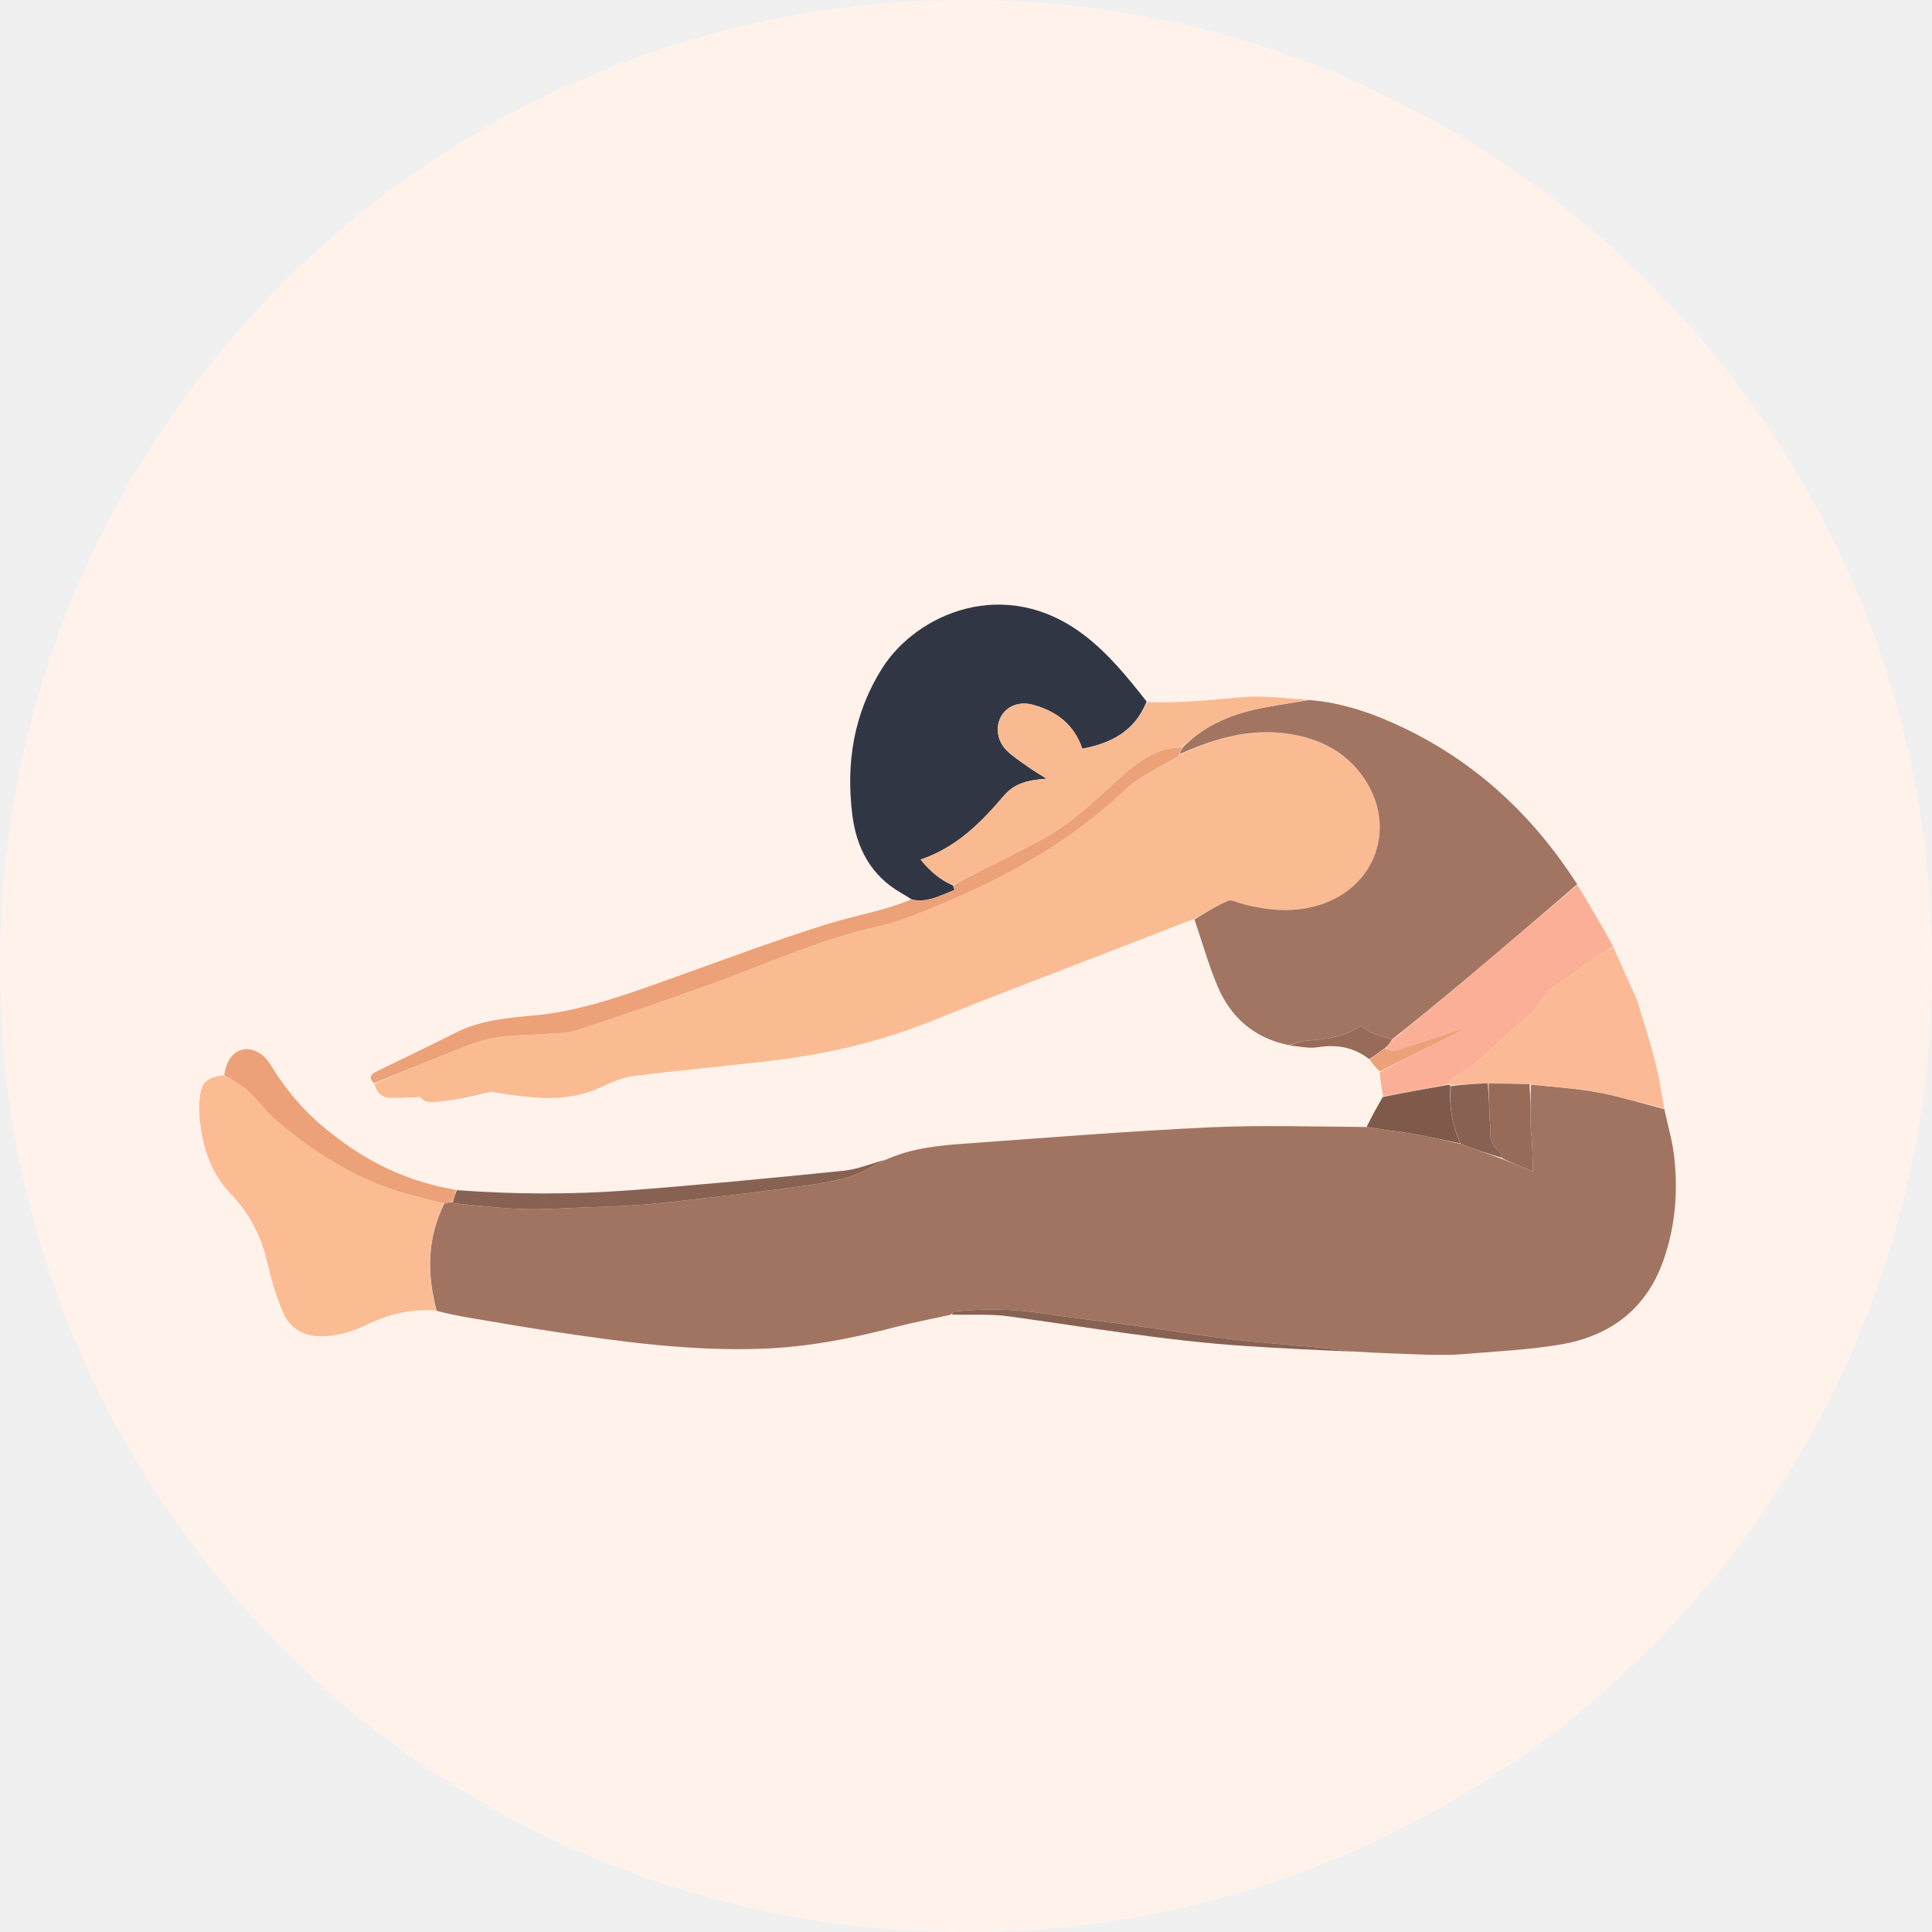
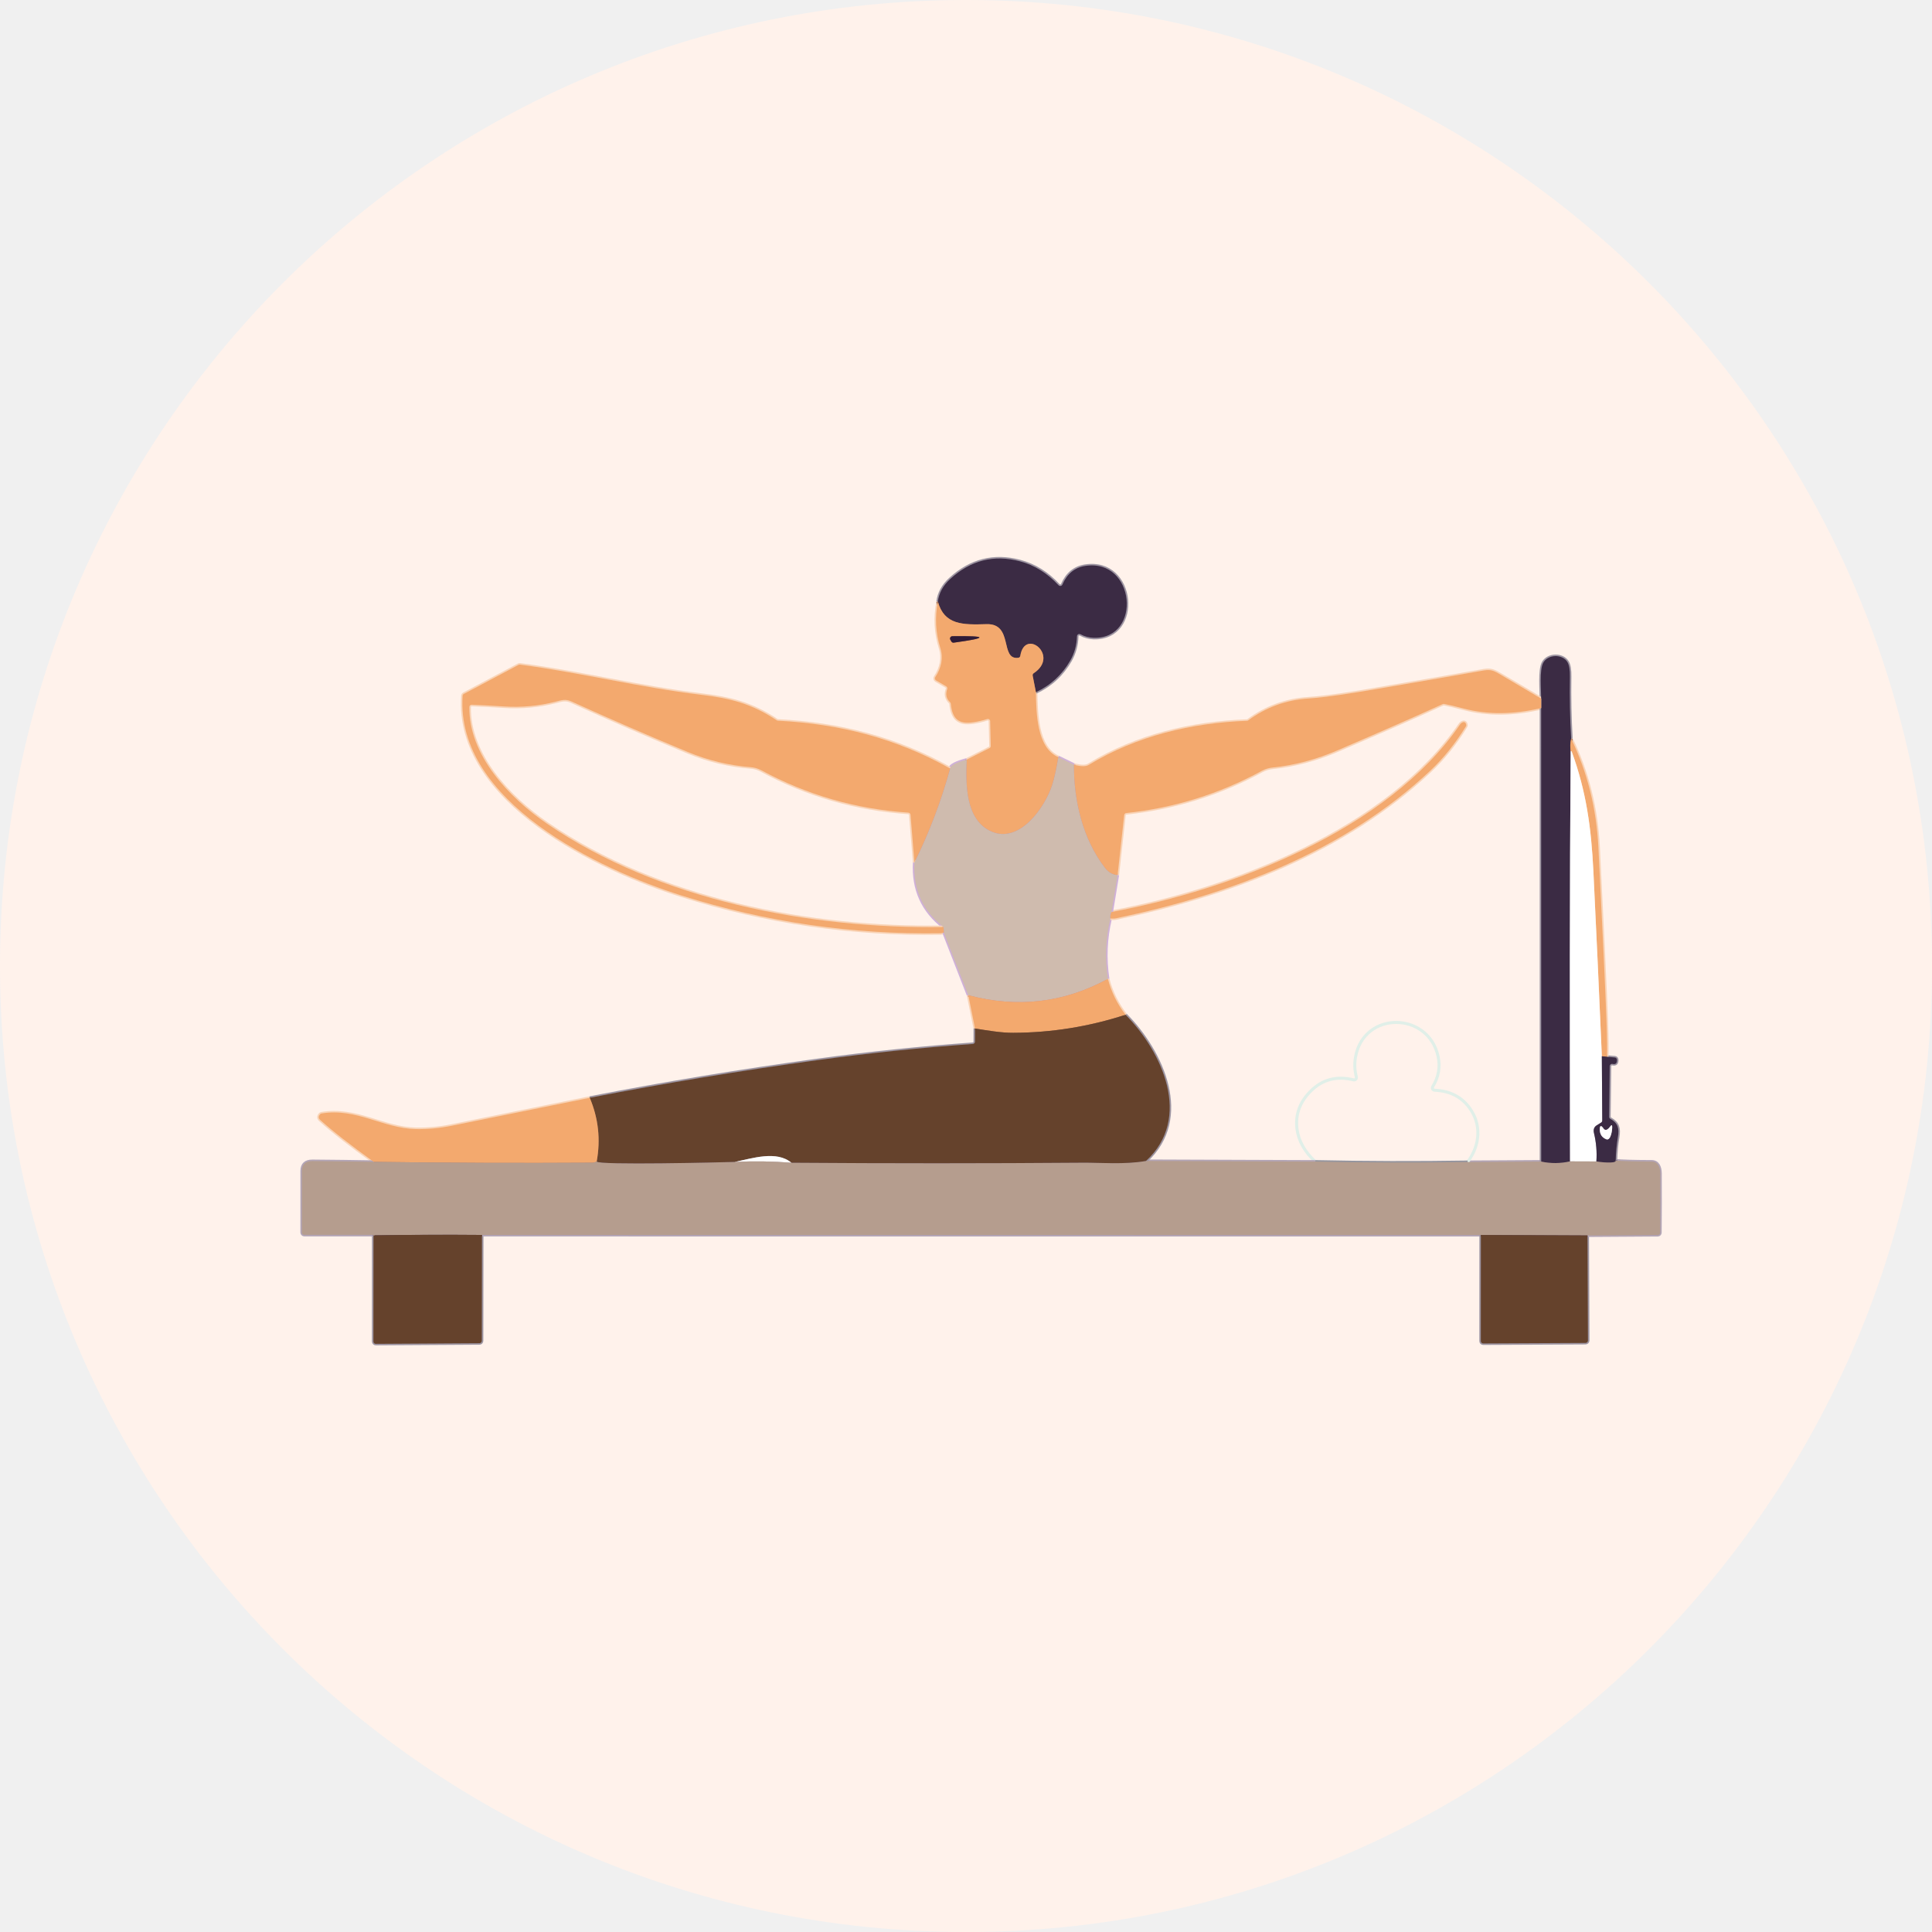
<svg xmlns="http://www.w3.org/2000/svg" width="64" height="64" viewBox="0 0 64 64" fill="none">
-   <g clip-path="url(#clip0_896_10928)">
-     <rect width="64" height="64" rx="32" fill="#FFF2EB" />
-     <path d="M29.372 38.406C30.193 38.036 31.075 37.949 31.955 37.885C34.641 37.691 37.325 37.475 40.014 37.347C41.737 37.265 43.466 37.321 45.24 37.333C45.805 37.421 46.325 37.477 46.839 37.565C47.354 37.653 47.863 37.773 48.389 37.896C48.851 38.067 49.301 38.222 49.764 38.394C50.126 38.548 50.474 38.684 50.782 38.804C50.771 38.445 50.764 38.116 50.748 37.788C50.74 37.614 50.707 37.44 50.703 37.265C50.694 36.82 50.695 36.375 50.72 35.929C51.479 36.01 52.217 36.052 52.937 36.186C53.678 36.325 54.402 36.553 55.133 36.742C55.245 37.267 55.4 37.787 55.46 38.317C55.593 39.497 55.494 40.662 55.089 41.789C54.505 43.412 53.286 44.279 51.646 44.547C50.563 44.724 49.459 44.772 48.363 44.865C48.032 44.893 47.698 44.878 47.316 44.879C46.468 44.849 45.67 44.822 44.865 44.773C44.421 44.708 43.983 44.666 43.546 44.625C42.62 44.539 41.692 44.473 40.769 44.362C39.764 44.242 38.766 44.077 37.764 43.94C36.639 43.785 35.511 43.653 34.388 43.487C33.469 43.352 32.551 43.353 31.631 43.444C31.585 43.448 31.545 43.512 31.478 43.556C30.845 43.697 30.231 43.81 29.629 43.968C28.188 44.347 26.731 44.625 25.24 44.679C22.871 44.765 20.534 44.443 18.201 44.09C17.277 43.95 16.358 43.787 15.437 43.634C15.12 43.574 14.803 43.515 14.462 43.42C14.141 42.189 14.145 41.015 14.718 39.871C14.82 39.841 14.903 39.821 15.003 39.821C15.039 39.849 15.057 39.865 15.076 39.866C15.817 39.932 16.558 40.028 17.301 40.052C17.984 40.075 18.67 40.023 19.354 39.999C19.872 39.981 20.391 39.966 20.908 39.933C21.383 39.903 21.857 39.859 22.329 39.806C23.387 39.688 24.445 39.571 25.5 39.433C26.318 39.325 27.145 39.236 27.945 39.043C28.443 38.923 28.898 38.624 29.372 38.406Z" fill="#A17462" />
-     <path d="M14.699 39.882C14.145 41.015 14.142 42.189 14.44 43.41C13.632 43.353 12.88 43.528 12.149 43.881C11.673 44.111 11.168 44.269 10.62 44.265C10.044 44.261 9.611 43.997 9.392 43.507C9.15 42.962 8.985 42.375 8.849 41.792C8.648 40.926 8.252 40.182 7.64 39.543C7.008 38.884 6.732 38.064 6.628 37.18C6.592 36.876 6.584 36.557 6.633 36.257C6.702 35.828 6.916 35.67 7.406 35.622C7.702 35.784 7.975 35.915 8.188 36.111C8.529 36.424 8.802 36.813 9.153 37.113C10.459 38.227 11.89 39.127 13.571 39.575C13.948 39.675 14.323 39.779 14.699 39.882Z" fill="#FBBB93" />
-     <path d="M55.132 36.715C54.402 36.553 53.678 36.325 52.937 36.186C52.217 36.052 51.479 36.01 50.698 35.916C50.202 35.9 49.756 35.895 49.282 35.886C48.856 35.905 48.459 35.928 48.046 35.946C48.021 35.938 48.011 35.934 48.001 35.907C48.055 35.819 48.099 35.739 48.165 35.693C48.39 35.535 48.643 35.412 48.85 35.234C49.355 34.802 49.839 34.346 50.333 33.9C50.355 33.88 50.393 33.876 50.414 33.855C50.585 33.685 50.783 33.533 50.917 33.337C51.123 33.038 51.299 32.743 51.652 32.564C51.987 32.394 52.262 32.111 52.576 31.898C52.855 31.709 53.153 31.547 53.442 31.373C53.697 31.948 53.952 32.523 54.223 33.113C54.438 33.809 54.654 34.488 54.83 35.176C54.958 35.673 55.033 36.184 55.132 36.715Z" fill="#FBBA95" />
-     <path d="M14.718 39.872C14.323 39.779 13.947 39.675 13.571 39.575C11.89 39.127 10.459 38.227 9.153 37.113C8.802 36.813 8.529 36.424 8.188 36.111C7.974 35.915 7.702 35.784 7.429 35.622C7.517 34.889 8.03 34.553 8.583 34.877C8.76 34.981 8.903 35.172 9.014 35.353C9.558 36.24 10.241 36.997 11.088 37.63C12.283 38.565 13.602 39.167 15.109 39.416C15.081 39.564 15.034 39.683 14.986 39.801C14.903 39.821 14.82 39.841 14.718 39.872Z" fill="#ECA178" />
-     <path d="M14.566 36.495C14.347 36.494 14.114 36.568 13.934 36.354C13.906 36.321 13.803 36.349 13.735 36.351C13.468 36.358 13.202 36.375 12.936 36.371C12.641 36.366 12.479 36.182 12.399 35.9C13.237 35.542 14.059 35.197 14.889 34.872C15.359 34.688 15.832 34.475 16.323 34.387C16.92 34.279 17.539 34.295 18.147 34.247C18.466 34.223 18.8 34.23 19.098 34.131C20.574 33.644 22.047 33.142 23.51 32.616C25.361 31.951 27.149 31.116 29.088 30.688C29.899 30.509 30.679 30.159 31.45 29.832C33.594 28.924 35.581 27.771 37.286 26.149C37.769 25.69 38.429 25.416 39.021 25.051C39.048 25.032 39.059 25.017 39.064 24.999C39.062 24.999 39.062 25.002 39.085 24.999C40.241 24.457 41.411 24.118 42.687 24.308C43.734 24.465 44.611 24.916 45.205 25.808C46.259 27.393 45.588 29.342 43.788 29.952C42.901 30.253 42.009 30.172 41.121 29.932C40.973 29.892 40.791 29.794 40.678 29.843C40.292 30.012 39.93 30.234 39.559 30.436C39.3 30.537 39.041 30.64 38.781 30.74C36.728 31.534 34.674 32.325 32.622 33.12C31.703 33.477 30.798 33.874 29.865 34.189C28.497 34.651 27.085 34.955 25.65 35.126C24.107 35.31 22.558 35.449 21.016 35.641C20.657 35.685 20.297 35.83 19.967 35.988C19.198 36.356 18.395 36.425 17.566 36.343C17.144 36.302 16.724 36.24 16.258 36.168C15.665 36.265 15.116 36.38 14.566 36.495Z" fill="#FABB93" />
-     <path d="M39.568 30.457C39.93 30.234 40.292 30.012 40.678 29.843C40.791 29.794 40.973 29.892 41.121 29.932C42.009 30.172 42.901 30.253 43.788 29.952C45.588 29.342 46.259 27.393 45.205 25.808C44.611 24.916 43.734 24.465 42.687 24.308C41.411 24.118 40.241 24.457 39.085 24.979C39.102 24.89 39.143 24.819 39.201 24.738C39.954 23.979 40.881 23.626 41.886 23.437C42.38 23.344 42.879 23.271 43.376 23.189C44.492 23.279 45.528 23.645 46.526 24.126C48.934 25.285 50.805 27.047 52.248 29.294C51.069 30.308 49.911 31.298 48.745 32.279C47.881 33.006 47.007 33.722 46.115 34.433C45.886 34.36 45.675 34.309 45.476 34.228C45.357 34.181 45.257 34.088 45.087 33.974C44.619 34.318 43.988 34.429 43.332 34.468C43.115 34.481 42.903 34.568 42.689 34.621C41.551 34.387 40.765 33.706 40.326 32.655C40.03 31.949 39.824 31.206 39.568 30.457Z" fill="#A27563" />
-     <path d="M30.203 29.795C30.081 29.72 29.961 29.643 29.838 29.572C28.847 28.998 28.373 28.094 28.235 26.998C28.018 25.273 28.282 23.631 29.218 22.144C30.359 20.334 33.29 19.033 35.918 21.042C36.721 21.656 37.348 22.431 37.983 23.238C37.591 24.227 36.803 24.622 35.852 24.802C35.587 24.005 35.001 23.563 34.229 23.349C33.781 23.225 33.381 23.378 33.181 23.702C32.97 24.042 33.015 24.525 33.34 24.852C33.557 25.07 33.826 25.237 34.079 25.418C34.25 25.54 34.433 25.645 34.668 25.795C33.959 25.846 33.572 25.985 33.243 26.372C32.484 27.266 31.668 28.079 30.495 28.474C30.807 28.854 31.134 29.144 31.57 29.332C31.594 29.396 31.62 29.483 31.614 29.485C31.159 29.655 30.722 29.918 30.203 29.795Z" fill="#313645" />
-     <path d="M31.558 29.315C31.134 29.144 30.807 28.854 30.495 28.474C31.668 28.079 32.484 27.266 33.243 26.372C33.572 25.985 33.959 25.846 34.668 25.795C34.433 25.645 34.25 25.54 34.079 25.418C33.826 25.237 33.557 25.07 33.34 24.852C33.015 24.525 32.97 24.042 33.181 23.702C33.381 23.378 33.781 23.225 34.229 23.349C35.001 23.563 35.587 24.005 35.852 24.802C36.803 24.622 37.592 24.227 37.994 23.255C39.055 23.3 40.091 23.188 41.134 23.096C41.858 23.032 42.597 23.138 43.353 23.179C42.879 23.271 42.38 23.344 41.886 23.437C40.881 23.626 39.954 23.979 39.174 24.738C38.947 24.777 38.759 24.785 38.584 24.836C37.915 25.032 37.406 25.486 36.91 25.941C36.175 26.614 35.449 27.299 34.567 27.779C33.858 28.165 33.132 28.522 32.413 28.89C32.129 29.035 31.843 29.174 31.558 29.315Z" fill="#F9BA92" />
-     <path d="M46.138 34.443C47.007 33.722 47.881 33.006 48.745 32.279C49.911 31.298 51.069 30.308 52.253 29.316C52.662 29.983 53.049 30.656 53.439 31.351C53.153 31.547 52.855 31.709 52.576 31.898C52.261 32.111 51.987 32.394 51.652 32.564C51.298 32.743 51.123 33.038 50.917 33.337C50.783 33.533 50.585 33.685 50.414 33.855C50.393 33.876 50.355 33.88 50.333 33.9C49.839 34.346 49.355 34.802 48.85 35.234C48.643 35.412 48.39 35.535 48.165 35.693C48.098 35.739 48.055 35.819 47.974 35.913C47.236 36.068 46.525 36.194 45.814 36.32C45.773 36.064 45.732 35.808 45.706 35.517C46.621 35.033 47.52 34.584 48.419 34.134C48.325 34.108 48.254 34.136 48.181 34.16C47.516 34.381 46.852 34.608 46.182 34.816C46.107 34.839 45.998 34.755 45.913 34.703C45.994 34.604 46.066 34.524 46.138 34.443Z" fill="#FBAF97" />
-     <path d="M31.57 29.332C31.843 29.174 32.129 29.035 32.413 28.89C33.132 28.523 33.858 28.165 34.567 27.779C35.449 27.299 36.175 26.614 36.91 25.941C37.406 25.487 37.915 25.032 38.584 24.836C38.759 24.785 38.947 24.777 39.156 24.748C39.143 24.819 39.102 24.89 39.062 24.981C39.062 25.002 39.062 24.999 39.05 25.004C39.022 25.021 39.012 25.037 39.008 25.057C38.429 25.416 37.77 25.69 37.286 26.149C35.581 27.771 33.594 28.924 31.45 29.832C30.679 30.159 29.899 30.509 29.088 30.688C27.149 31.116 25.361 31.951 23.51 32.616C22.047 33.142 20.575 33.644 19.098 34.132C18.8 34.23 18.466 34.223 18.147 34.248C17.539 34.295 16.92 34.279 16.323 34.387C15.832 34.475 15.359 34.688 14.889 34.872C14.059 35.197 13.237 35.542 12.386 35.881C12.169 35.672 12.336 35.563 12.495 35.485C13.352 35.059 14.22 34.657 15.071 34.221C15.881 33.806 16.764 33.721 17.639 33.644C19.098 33.516 20.459 33.046 21.821 32.563C23.672 31.906 25.509 31.207 27.381 30.619C28.297 30.331 29.259 30.18 30.178 29.799C30.722 29.918 31.159 29.655 31.614 29.485C31.62 29.483 31.594 29.396 31.57 29.332Z" fill="#ECA178" />
-     <path d="M15.003 39.821C15.034 39.683 15.081 39.564 15.134 39.425C17.053 39.567 18.97 39.574 20.881 39.428C23.236 39.248 25.588 39.022 27.939 38.783C28.408 38.736 28.862 38.544 29.347 38.412C28.898 38.624 28.443 38.923 27.945 39.043C27.145 39.236 26.318 39.325 25.5 39.433C24.445 39.571 23.387 39.688 22.33 39.806C21.857 39.859 21.383 39.903 20.908 39.933C20.391 39.966 19.873 39.981 19.354 39.999C18.67 40.023 17.984 40.075 17.301 40.052C16.558 40.028 15.818 39.932 15.076 39.866C15.057 39.865 15.039 39.849 15.003 39.821Z" fill="#876253" />
-     <path d="M45.804 36.339C46.525 36.194 47.236 36.068 47.973 35.936C48.01 35.934 48.02 35.938 48.046 35.974C47.998 36.659 48.11 37.281 48.375 37.878C47.863 37.773 47.354 37.653 46.839 37.565C46.325 37.477 45.805 37.421 45.27 37.333C45.432 36.996 45.613 36.677 45.804 36.339Z" fill="#7F5A4B" />
-     <path d="M46.115 34.433C46.066 34.524 45.994 34.604 45.894 34.709C45.701 34.849 45.535 34.966 45.37 35.082C45.361 35.079 45.349 35.079 45.341 35.073C44.835 34.688 44.277 34.591 43.651 34.692C43.356 34.74 43.04 34.662 42.711 34.631C42.903 34.568 43.115 34.481 43.332 34.468C43.988 34.429 44.618 34.318 45.087 33.974C45.257 34.088 45.357 34.181 45.476 34.228C45.675 34.309 45.886 34.36 46.115 34.433Z" fill="#986B59" />
-     <path d="M45.375 35.102C45.535 34.966 45.701 34.849 45.885 34.727C45.998 34.755 46.106 34.839 46.182 34.816C46.852 34.608 47.516 34.381 48.181 34.16C48.254 34.136 48.325 34.108 48.419 34.134C47.52 34.584 46.621 35.033 45.702 35.493C45.581 35.376 45.48 35.249 45.375 35.102Z" fill="#ECA178" />
-     <path d="M14.584 36.507C15.116 36.38 15.665 36.265 16.23 36.166C15.698 36.295 15.149 36.407 14.584 36.507Z" fill="#ECA178" />
-     <path d="M49.31 35.891C49.756 35.895 50.202 35.9 50.669 35.917C50.695 36.375 50.694 36.82 50.703 37.265C50.707 37.44 50.74 37.614 50.748 37.788C50.764 38.117 50.771 38.445 50.782 38.804C50.474 38.684 50.126 38.548 49.763 38.371C49.729 38.273 49.726 38.192 49.686 38.164C49.384 37.952 49.342 37.652 49.373 37.319C49.378 37.26 49.351 37.198 49.349 37.137C49.334 36.721 49.323 36.306 49.31 35.891Z" fill="#986B59" />
-     <path d="M44.865 44.773C43.675 44.728 42.478 44.667 41.282 44.59C38.642 44.419 36.038 43.968 33.422 43.606C32.81 43.521 32.179 43.566 31.53 43.549C31.545 43.512 31.585 43.448 31.631 43.444C32.551 43.353 33.469 43.352 34.388 43.487C35.511 43.653 36.639 43.785 37.764 43.94C38.766 44.077 39.764 44.242 40.769 44.362C41.692 44.473 42.62 44.539 43.546 44.625C43.983 44.666 44.421 44.708 44.865 44.773Z" fill="#876253" />
-     <path d="M49.282 35.886C49.323 36.306 49.334 36.721 49.349 37.137C49.351 37.198 49.378 37.26 49.373 37.319C49.342 37.652 49.384 37.952 49.686 38.164C49.726 38.192 49.729 38.273 49.75 38.353C49.301 38.222 48.852 38.067 48.389 37.896C48.11 37.281 47.998 36.659 48.062 35.978C48.459 35.928 48.856 35.905 49.282 35.886Z" fill="#876253" />
-     <path d="M39.021 25.051C39.012 25.037 39.022 25.021 39.052 25.004C39.059 25.017 39.048 25.032 39.021 25.051Z" fill="#A27563" />
-   </g>
-   <defs>
-     <clipPath id="clip0_896_10928">
-       <rect width="64" height="64" rx="32" fill="white" />
-     </clipPath>
-   </defs>
+   <rect width="64" height="64" rx="32" fill="#FFF2EB" />
+   <path d="M31.068 19.928C30.965 20.456 30.992 20.969 31.15 21.47C31.258 21.815 31.17 22.147 30.983 22.429C30.958 22.467 30.971 22.518 31.009 22.54L31.343 22.735C31.376 22.754 31.39 22.795 31.377 22.831C31.314 22.999 31.346 23.144 31.474 23.267C31.487 23.28 31.495 23.297 31.497 23.316C31.545 23.796 31.742 24.003 32.239 23.928C32.397 23.904 32.551 23.868 32.7 23.821C32.75 23.805 32.8 23.841 32.801 23.893L32.82 24.711C32.821 24.741 32.804 24.769 32.778 24.783L32.024 25.163" stroke="#F9D4B7" stroke-width="0.1" stroke-miterlimit="10" />
+   <path d="M32.024 25.163C31.899 25.2 31.478 25.308 31.474 25.457" stroke="#CFB0D8" stroke-width="0.1" stroke-miterlimit="10" />
+   <path d="M31.474 25.457C29.681 24.452 27.808 23.978 25.773 23.874C25.759 23.874 25.745 23.869 25.734 23.862C24.892 23.304 24.192 23.132 23.209 23.013C21.199 22.771 19.231 22.281 17.225 22.016C17.209 22.014 17.193 22.017 17.179 22.024L15.367 22.986C15.343 22.998 15.328 23.023 15.326 23.05C15.089 26.56 19.858 28.808 22.581 29.667C25.376 30.547 28.239 30.963 31.172 30.915C31.175 30.915 31.195 30.909 31.232 30.898C31.242 30.894 31.254 30.894 31.266 30.895" stroke="#F9D4B7" stroke-width="0.1" stroke-miterlimit="10" />
+   <path d="M31.267 30.895L32.076 32.967" stroke="#CFB0D8" stroke-width="0.1" stroke-miterlimit="10" />
+   <path d="M32.076 32.967L32.299 34.071" stroke="#F9D4B7" stroke-width="0.1" stroke-miterlimit="10" />
+   <path d="M32.299 34.071L32.298 34.505C32.298 34.545 32.266 34.58 32.226 34.583C30.503 34.707 28.787 34.885 27.077 35.12C24.551 35.465 22.038 35.88 19.536 36.366" stroke="#9D95A2" stroke-width="0.1" stroke-miterlimit="10" />
+   <path d="M19.536 36.366C18.021 36.672 16.506 36.979 14.992 37.286C14.565 37.373 14.158 37.411 13.772 37.402C12.681 37.377 11.812 36.693 10.649 36.885C10.632 36.888 10.616 36.897 10.604 36.909C10.542 36.978 10.543 37.042 10.608 37.101C11.011 37.466 11.602 37.928 12.38 38.488" stroke="#F9D4B7" stroke-width="0.1" stroke-miterlimit="10" />
+   <path d="M12.38 38.488C11.691 38.476 11.015 38.467 10.351 38.462C10.118 38.461 10.002 38.571 10.002 38.791C10 39.47 10 40.149 10.001 40.828C10.002 40.871 10.036 40.907 10.079 40.907H12.349C12.36 40.907 12.367 40.914 12.369 40.924L12.373 40.946" stroke="#B3A5B6" stroke-width="0.1" stroke-miterlimit="10" />
+   <path d="M12.373 40.946L12.371 44.438C12.371 44.481 12.405 44.517 12.449 44.516L15.884 44.495C15.926 44.495 15.961 44.46 15.961 44.416L15.966 40.909" stroke="#9D95A2" stroke-width="0.1" stroke-miterlimit="10" />
+   <path d="M15.966 40.909L49.056 40.91" stroke="#B3A5B6" stroke-width="0.1" stroke-miterlimit="10" />
+   <path d="M49.056 40.91L49.054 44.425C49.054 44.468 49.089 44.503 49.132 44.503L52.525 44.486C52.568 44.485 52.603 44.45 52.603 44.406L52.588 40.926" stroke="#9D95A2" stroke-width="0.1" stroke-miterlimit="10" />
+   <path d="M52.588 40.926L54.918 40.911C54.96 40.91 54.994 40.876 54.995 40.833C55.001 40.177 55.002 39.522 54.998 38.867C54.996 38.667 54.924 38.478 54.708 38.478C54.123 38.476 53.727 38.465 53.522 38.443" stroke="#B3A5B6" stroke-width="0.1" stroke-miterlimit="10" />
+   <path d="M53.522 38.443C53.529 38.171 53.554 37.912 53.596 37.667C53.645 37.379 53.596 37.2 53.346 37.064C53.321 37.05 53.305 37.024 53.305 36.994L53.324 35.319C53.325 35.27 53.37 35.233 53.418 35.244C53.522 35.267 53.57 35.22 53.564 35.104C53.562 35.064 53.531 35.033 53.492 35.03L53.232 35.008" stroke="#9D95A2" stroke-width="0.1" stroke-miterlimit="10" />
+   <path d="M53.232 35.008C53.244 34.829 53.24 34.43 53.217 33.812C53.181 32.812 53.091 30.898 52.949 28.073C52.884 26.776 52.583 25.574 52.047 24.467" stroke="#F9D4B7" stroke-width="0.1" stroke-miterlimit="10" />
+   <path d="M52.047 24.467C52.008 23.788 51.994 23.104 52.005 22.415C52.009 22.191 51.982 22.028 51.923 21.93C51.76 21.659 51.27 21.666 51.117 21.963C50.994 22.201 51.054 22.857 51.054 23.142" stroke="#9D95A2" stroke-width="0.1" stroke-miterlimit="10" />
+   <path d="M51.054 23.143C50.587 22.865 50.118 22.588 49.648 22.314C49.432 22.188 49.334 22.176 49.094 22.22C48.674 22.296 47.507 22.498 45.592 22.826C44.839 22.956 43.937 23.1 43.342 23.138C42.606 23.186 41.942 23.427 41.349 23.863C41.337 23.872 41.321 23.877 41.306 23.878C39.473 23.947 37.646 24.375 36.065 25.34C35.969 25.398 35.806 25.396 35.576 25.333" stroke="#F9D4B7" stroke-width="0.1" stroke-miterlimit="10" />
+   <path d="M35.576 25.333L35.057 25.081" stroke="#CFB0D8" stroke-width="0.1" stroke-miterlimit="10" />
+   <path d="M35.057 25.081C34.335 24.77 34.328 23.594 34.316 22.93" stroke="#F9D4B7" stroke-width="0.1" stroke-miterlimit="10" />
+   <path d="M34.316 22.93C34.805 22.701 35.185 22.351 35.456 21.879C35.594 21.637 35.668 21.37 35.677 21.078C35.678 21.019 35.74 20.983 35.791 21.011C35.93 21.086 36.078 21.125 36.235 21.129C37.843 21.167 37.614 18.486 35.944 18.747C35.599 18.802 35.349 19.007 35.193 19.365C35.172 19.416 35.104 19.427 35.066 19.387C34.695 18.986 34.271 18.723 33.793 18.595C32.925 18.362 32.153 18.558 31.475 19.182C31.239 19.399 31.103 19.649 31.068 19.928" stroke="#9D95A2" stroke-width="0.1" stroke-miterlimit="10" />
+   <path d="M34.316 22.93L34.208 22.382C34.202 22.351 34.216 22.318 34.242 22.301C35.117 21.724 33.95 20.783 33.799 21.725C33.793 21.76 33.766 21.786 33.732 21.79C33.113 21.873 33.581 20.648 32.681 20.677C31.893 20.701 31.282 20.705 31.067 19.928" stroke="#976A59" stroke-width="0.1" stroke-miterlimit="10" />
+   <path d="M35.057 25.081C34.998 25.454 34.93 25.759 34.854 26C34.618 26.744 33.776 27.95 32.847 27.545C31.963 27.162 31.993 25.944 32.024 25.163M36.701 32.426C35.245 33.22 33.703 33.401 32.076 32.967" stroke="#C9858F" stroke-width="0.1" stroke-miterlimit="10" />
+   <path d="M51.054 23.456C50.129 23.673 49.276 23.679 48.494 23.474C48.192 23.395 47.973 23.343 47.837 23.319C47.821 23.317 47.805 23.319 47.791 23.325C46.956 23.707 45.795 24.217 44.31 24.856C43.6 25.161 42.88 25.352 42.15 25.428C42.024 25.441 41.907 25.477 41.799 25.536C40.4 26.297 38.903 26.764 37.309 26.934C37.273 26.937 37.244 26.966 37.24 27.003L37.022 28.989" stroke="#F9D4B7" stroke-width="0.1" stroke-miterlimit="10" />
+   <path d="M37.022 28.989C36.857 28.977 36.717 28.896 36.603 28.748C35.869 27.795 35.568 26.524 35.576 25.333" stroke="#C9858F" stroke-width="0.1" stroke-miterlimit="10" />
+   <path d="M30.291 28.572C30.243 29.463 30.565 30.175 31.256 30.709" stroke="#CFB0D8" stroke-width="0.1" stroke-miterlimit="10" />
+   <path d="M31.474 25.456C31.179 26.534 30.785 27.573 30.291 28.572" stroke="#C9858F" stroke-width="0.1" stroke-miterlimit="10" />
+   <path d="M30.291 28.573L30.162 26.991C30.158 26.953 30.127 26.922 30.089 26.92C28.359 26.804 26.733 26.336 25.212 25.513C25.108 25.458 24.996 25.425 24.875 25.415C24.153 25.358 23.457 25.191 22.787 24.913C21.489 24.374 20.199 23.814 18.919 23.232C18.731 23.147 18.594 23.196 18.41 23.243C17.844 23.388 17.269 23.44 16.687 23.402C16.332 23.379 15.98 23.36 15.63 23.346C15.585 23.344 15.549 23.378 15.548 23.423C15.53 25.015 16.858 26.418 18.115 27.281C21.82 29.825 26.85 30.776 31.255 30.71" stroke="#F9D4B7" stroke-width="0.1" stroke-miterlimit="10" />
+   <path d="M31.256 30.709L31.266 30.895M36.784 30.427C36.773 30.356 36.785 30.283 36.821 30.209" stroke="#C9858F" stroke-width="0.1" stroke-miterlimit="10" />
+   <path d="M37.285 33.615C36.074 34.009 34.835 34.208 33.568 34.213C33.15 34.215 32.72 34.136 32.299 34.071" stroke="#976A59" stroke-width="0.1" stroke-miterlimit="10" />
+   <path d="M51.055 38.478L48.617 38.493" stroke="#B3A5B6" stroke-width="0.1" stroke-miterlimit="10" />
+   <path d="M48.617 38.494C48.832 38.2 48.945 37.894 48.956 37.575C48.966 37.258 48.873 36.965 48.676 36.696C48.409 36.331 48.025 36.137 47.524 36.115C47.465 36.113 47.429 36.047 47.461 35.996C47.656 35.679 47.715 35.344 47.638 34.993C47.315 33.509 45.182 33.475 44.904 35.012C44.864 35.232 44.873 35.453 44.931 35.676C44.946 35.733 44.895 35.785 44.838 35.771C44.283 35.635 43.813 35.756 43.428 36.135C43.059 36.498 42.905 36.918 42.964 37.396C43.014 37.79 43.216 38.152 43.571 38.48" stroke="#E0EFE8" stroke-width="0.1" stroke-miterlimit="10" />
+   <path d="M43.571 38.48L37.964 38.459" stroke="#B3A5B6" stroke-width="0.1" stroke-miterlimit="10" />
+   <path d="M37.964 38.458C39.503 37.039 38.504 34.841 37.285 33.615" stroke="#9D95A2" stroke-width="0.1" stroke-miterlimit="10" />
+   <path d="M37.285 33.615C37.006 33.252 36.812 32.855 36.701 32.426" stroke="#F9D4B7" stroke-width="0.1" stroke-miterlimit="10" />
+   <path d="M36.701 32.426C36.599 31.755 36.626 31.088 36.784 30.427" stroke="#CFB0D8" stroke-width="0.1" stroke-miterlimit="10" />
+   <path d="M36.784 30.427C36.861 30.432 36.924 30.43 36.971 30.419C40.741 29.631 44.516 28.219 47.372 25.538C47.813 25.123 48.209 24.632 48.559 24.064C48.569 24.049 48.572 24.03 48.57 24.012C48.549 23.865 48.421 23.916 48.362 24.003C45.962 27.502 40.815 29.471 36.821 30.21" stroke="#F9D4B7" stroke-width="0.1" stroke-miterlimit="10" />
+   <path d="M36.821 30.21L37.022 28.989" stroke="#CFB0D8" stroke-width="0.1" stroke-miterlimit="10" />
+   <path d="M52.047 24.467C52.015 24.612 52.009 24.752 52.031 24.886" stroke="#976A59" stroke-width="0.1" stroke-miterlimit="10" />
+   <path d="M52.031 24.886C51.995 29.414 52.001 33.944 52.01 38.473" stroke="#9D95A2" stroke-width="0.1" stroke-miterlimit="10" />
+   <path d="M52.01 38.473C51.691 38.544 51.373 38.546 51.055 38.479" stroke="#513B59" stroke-width="0.1" stroke-miterlimit="10" />
+   <path d="M51.055 38.479L51.054 23.456" stroke="#9D95A2" stroke-width="0.1" stroke-miterlimit="10" />
+   <path d="M37.964 38.459C37.249 38.585 36.433 38.511 35.876 38.516C32.656 38.541 29.436 38.541 26.216 38.517" stroke="#513B59" stroke-width="0.1" stroke-miterlimit="10" />
+   <path d="M26.216 38.517C25.728 38.105 24.921 38.37 24.352 38.489" stroke="#9D95A2" stroke-width="0.1" stroke-miterlimit="10" />
+   <path d="M24.353 38.49C23.91 38.505 19.817 38.603 19.766 38.478" stroke="#513B59" stroke-width="0.1" stroke-miterlimit="10" />
+   <path d="M19.766 38.478C19.901 37.749 19.824 37.045 19.536 36.366" stroke="#976A59" stroke-width="0.1" stroke-miterlimit="10" />
+   <path d="M52.588 40.926L49.056 40.911M15.966 40.909C14.785 40.899 13.604 40.904 12.423 40.922C12.412 40.922 12.395 40.929 12.373 40.946" stroke="#513B59" stroke-width="0.1" stroke-miterlimit="10" />
+   <path d="M48.617 38.494C46.931 38.521 45.25 38.517 43.571 38.48" stroke="#94959F" stroke-width="0.1" stroke-miterlimit="10" />
+   <path d="M53.232 35.008L53.063 34.989" stroke="#976A59" stroke-width="0.1" stroke-miterlimit="10" />
+   <path d="M53.063 34.988C52.976 32.952 52.883 30.916 52.784 28.88C52.713 27.42 52.547 26.216 52.068 24.903C52.061 24.886 52.049 24.881 52.031 24.885" stroke="#F9D4B7" stroke-width="0.1" stroke-miterlimit="10" />
+   <path d="M53.063 34.989L53.077 37.118C53.077 37.145 53.063 37.17 53.041 37.185L52.895 37.276C52.806 37.332 52.775 37.419 52.804 37.539C52.878 37.845 52.904 38.158 52.883 38.475" stroke="#9D95A2" stroke-width="0.1" stroke-miterlimit="10" />
+   <path d="M52.882 38.475L52.01 38.473" stroke="#B3A5B6" stroke-width="0.1" stroke-miterlimit="10" />
+   <path d="M19.766 38.478C19.706 38.504 19.662 38.516 19.634 38.516C17.214 38.531 14.796 38.522 12.381 38.488" stroke="#AD7A6E" stroke-width="0.1" stroke-miterlimit="10" />
+   <path d="M26.216 38.517C25.596 38.469 24.975 38.459 24.352 38.49" stroke="#B3A5B6" stroke-width="0.1" stroke-miterlimit="10" />
+   <path d="M53.522 38.443C53.553 38.563 52.948 38.49 52.882 38.475" stroke="#513B59" stroke-width="0.1" stroke-miterlimit="10" />
+   <path d="M31.593 21.289C32.743 21.131 32.729 21.059 31.548 21.075C31.488 21.076 31.452 21.141 31.482 21.193L31.516 21.251C31.532 21.278 31.562 21.293 31.593 21.289Z" stroke="#916253" stroke-width="0.1" stroke-miterlimit="10" />
+   <path d="M53.208 37.739C53.369 37.805 53.417 37.393 53.404 37.306C53.383 37.178 53.296 37.475 53.161 37.422C53.146 37.417 53.134 37.406 53.126 37.393C53.038 37.264 52.994 37.273 52.996 37.422C52.997 37.576 53.068 37.681 53.208 37.739Z" stroke="#9D95A2" stroke-width="0.1" stroke-miterlimit="10" />
+   <path d="M34.316 22.93L34.208 22.382C34.202 22.35 34.216 22.318 34.242 22.301C35.117 21.724 33.95 20.783 33.799 21.725C33.793 21.76 33.766 21.786 33.732 21.79C33.113 21.873 33.581 20.648 32.681 20.676C31.893 20.701 31.282 20.704 31.067 19.928C31.103 19.648 31.239 19.399 31.474 19.182C32.153 18.558 32.925 18.362 33.792 18.595C34.27 18.722 34.694 18.986 35.066 19.387C35.104 19.428 35.172 19.416 35.193 19.365C35.349 19.007 35.599 18.801 35.944 18.747C37.614 18.486 37.843 21.167 36.235 21.129C36.078 21.125 35.93 21.086 35.791 21.011C35.74 20.983 35.678 21.019 35.676 21.078C35.668 21.369 35.594 21.637 35.456 21.879C35.185 22.351 34.805 22.701 34.315 22.93H34.316Z" fill="#3B2B44" />
+   <path d="M31.068 19.928C31.282 20.705 31.893 20.701 32.681 20.676C33.581 20.648 33.113 21.873 33.732 21.79C33.766 21.787 33.794 21.76 33.799 21.725C33.95 20.783 35.117 21.724 34.243 22.301C34.216 22.318 34.202 22.351 34.209 22.382L34.316 22.93C34.328 23.594 34.335 24.77 35.057 25.081C34.998 25.454 34.93 25.759 34.854 26C34.618 26.744 33.776 27.95 32.847 27.545C31.963 27.162 31.993 25.944 32.024 25.163L32.777 24.782C32.804 24.769 32.821 24.741 32.82 24.71L32.801 23.893C32.799 23.84 32.749 23.804 32.7 23.82C32.551 23.868 32.397 23.903 32.239 23.927C31.742 24.003 31.545 23.796 31.497 23.316C31.495 23.297 31.487 23.279 31.474 23.266C31.346 23.144 31.314 22.999 31.377 22.83C31.39 22.794 31.376 22.754 31.342 22.735L31.009 22.54C30.97 22.517 30.958 22.466 30.983 22.429C31.17 22.147 31.258 21.814 31.15 21.47C30.992 20.969 30.965 20.455 31.067 19.928M31.593 21.289C32.743 21.131 32.729 21.059 31.548 21.075C31.488 21.076 31.452 21.142 31.482 21.193L31.516 21.251C31.532 21.278 31.562 21.293 31.593 21.289Z" fill="#F3A96E" />
+   <path d="M31.516 21.251L31.482 21.193C31.451 21.141 31.488 21.076 31.548 21.075C32.729 21.059 32.743 21.131 31.593 21.289C31.562 21.293 31.531 21.278 31.516 21.251Z" fill="#2F1B37" />
+   <path d="M52.047 24.468C52.014 24.613 52.009 24.752 52.031 24.886C51.994 29.414 52 33.944 52.01 38.473C51.691 38.544 51.373 38.547 51.055 38.479L51.053 23.456V23.143C51.053 22.858 50.993 22.201 51.116 21.964C51.27 21.667 51.76 21.659 51.923 21.931C51.982 22.029 52.009 22.191 52.005 22.416C51.993 23.104 52.007 23.788 52.047 24.468L52.047 24.468Z" fill="#3B2B44" />
+   <path d="M31.474 25.457C31.179 26.534 30.785 27.573 30.291 28.572L30.162 26.991C30.158 26.952 30.127 26.922 30.089 26.919C28.359 26.804 26.733 26.336 25.212 25.513C25.108 25.458 24.996 25.425 24.875 25.415C24.153 25.358 23.457 25.19 22.787 24.912C21.489 24.374 20.199 23.814 18.919 23.232C18.731 23.147 18.594 23.196 18.41 23.243C17.844 23.388 17.269 23.44 16.687 23.402C16.332 23.379 15.98 23.36 15.63 23.345C15.585 23.344 15.549 23.378 15.548 23.423C15.53 25.015 16.858 26.417 18.114 27.281C21.819 29.825 26.85 30.775 31.255 30.71L31.266 30.895C31.253 30.894 31.242 30.895 31.232 30.898C31.194 30.909 31.174 30.915 31.171 30.915C28.238 30.963 25.375 30.547 22.581 29.667C19.857 28.808 15.089 26.56 15.325 23.05C15.327 23.023 15.343 22.998 15.367 22.986L17.178 22.024C17.192 22.017 17.209 22.014 17.224 22.016C19.231 22.281 21.198 22.771 23.208 23.013C24.191 23.131 24.892 23.304 25.733 23.862C25.745 23.87 25.758 23.873 25.772 23.874C27.807 23.978 29.68 24.452 31.473 25.457H31.474Z" fill="#F3A96E" />
+   <path d="M51.054 23.142V23.456C50.129 23.673 49.276 23.678 48.494 23.474C48.192 23.394 47.973 23.343 47.837 23.318C47.821 23.316 47.805 23.318 47.791 23.325C46.956 23.706 45.795 24.217 44.31 24.855C43.599 25.161 42.88 25.352 42.15 25.427C42.024 25.441 41.907 25.477 41.799 25.536C40.4 26.297 38.903 26.763 37.309 26.933C37.273 26.937 37.244 26.965 37.24 27.002L37.022 28.989C36.857 28.977 36.717 28.896 36.603 28.748C35.869 27.795 35.568 26.524 35.576 25.333C35.806 25.395 35.969 25.398 36.065 25.339C37.646 24.375 39.473 23.946 41.306 23.877C41.321 23.877 41.337 23.872 41.349 23.862C41.942 23.427 42.606 23.186 43.342 23.138C43.937 23.099 44.839 22.955 45.591 22.826C47.506 22.498 48.674 22.295 49.094 22.219C49.334 22.176 49.431 22.187 49.648 22.313C50.118 22.588 50.586 22.864 51.053 23.142L51.054 23.142Z" fill="#F3A96E" />
+   <path d="M36.784 30.427C36.773 30.356 36.785 30.283 36.821 30.21C40.815 29.471 45.962 27.502 48.362 24.003C48.421 23.916 48.549 23.865 48.57 24.012C48.572 24.03 48.568 24.049 48.559 24.064C48.209 24.632 47.813 25.124 47.372 25.538C44.516 28.219 40.741 29.631 36.971 30.419C36.923 30.43 36.861 30.432 36.784 30.427Z" fill="#F3A96E" />
+   <path d="M52.047 24.467C52.583 25.574 52.884 26.776 52.949 28.073C53.091 30.898 53.181 32.811 53.217 33.812C53.239 34.43 53.244 34.829 53.232 35.008L53.063 34.989C52.976 32.953 52.883 30.916 52.784 28.881C52.713 27.42 52.547 26.216 52.067 24.903C52.061 24.887 52.049 24.881 52.031 24.886C52.009 24.752 52.014 24.613 52.047 24.468L52.047 24.467Z" fill="#F3A96E" />
+   <path d="M52.031 24.885C52.049 24.881 52.061 24.886 52.067 24.903C52.547 26.216 52.713 27.42 52.784 28.88C52.883 30.916 52.976 32.952 53.063 34.988L53.077 37.118C53.077 37.145 53.063 37.17 53.041 37.185L52.895 37.276C52.806 37.332 52.775 37.419 52.804 37.538C52.878 37.845 52.904 38.157 52.883 38.475L52.01 38.472C52.001 33.944 51.995 29.414 52.031 24.885Z" fill="white" />
+   <path d="M35.057 25.081L35.576 25.333C35.568 26.524 35.869 27.795 36.603 28.748C36.717 28.896 36.857 28.977 37.022 28.989L36.821 30.21C36.785 30.284 36.773 30.357 36.784 30.428C36.626 31.088 36.599 31.755 36.702 32.426C35.246 33.221 33.704 33.401 32.076 32.968L31.267 30.895L31.256 30.71C30.565 30.176 30.244 29.463 30.291 28.573C30.785 27.573 31.18 26.534 31.474 25.457C31.478 25.308 31.899 25.2 32.024 25.163C31.993 25.944 31.964 27.162 32.847 27.546C33.776 27.95 34.618 26.744 34.855 26C34.931 25.759 34.998 25.454 35.057 25.082L35.057 25.081Z" fill="#CFBBAE" />
+   <path d="M36.701 32.426C36.812 32.855 37.006 33.252 37.285 33.615C36.074 34.009 34.836 34.208 33.568 34.213C33.15 34.215 32.72 34.136 32.299 34.071L32.076 32.967C33.703 33.401 35.245 33.22 36.701 32.426L36.701 32.426Z" fill="#F3A96E" />
+   <path d="M37.285 33.615C38.504 34.841 39.503 37.039 37.964 38.458C37.249 38.585 36.433 38.511 35.876 38.516C32.656 38.541 29.436 38.541 26.216 38.517C25.728 38.106 24.921 38.37 24.352 38.49C23.91 38.505 19.817 38.603 19.766 38.478C19.9 37.748 19.823 37.044 19.536 36.366C22.038 35.88 24.551 35.465 27.077 35.119C28.787 34.885 30.503 34.706 32.226 34.583C32.267 34.58 32.298 34.545 32.298 34.505L32.299 34.071C32.72 34.136 33.15 34.215 33.568 34.213C34.835 34.208 36.074 34.009 37.285 33.615Z" fill="#65422C" />
+   <path d="M53.063 34.989L53.232 35.008L53.492 35.03C53.531 35.033 53.561 35.065 53.564 35.104C53.57 35.221 53.522 35.267 53.418 35.244C53.37 35.233 53.325 35.27 53.324 35.32L53.305 36.995C53.305 37.024 53.321 37.051 53.346 37.064C53.595 37.201 53.645 37.379 53.595 37.667C53.554 37.913 53.529 38.171 53.522 38.444C53.553 38.564 52.948 38.49 52.882 38.475C52.904 38.158 52.877 37.845 52.804 37.539C52.775 37.419 52.805 37.332 52.895 37.277L53.041 37.186C53.063 37.171 53.077 37.146 53.077 37.118L53.063 34.989M53.208 37.739C53.369 37.805 53.417 37.393 53.404 37.306C53.383 37.178 53.296 37.475 53.161 37.422C53.146 37.417 53.134 37.406 53.125 37.393C53.038 37.264 52.994 37.273 52.996 37.422C52.997 37.576 53.068 37.681 53.208 37.739Z" fill="#3B2B44" />
+   <path d="M19.536 36.366C19.823 37.044 19.9 37.748 19.766 38.478C19.706 38.504 19.662 38.516 19.633 38.516C17.213 38.531 14.796 38.522 12.38 38.488C11.602 37.928 11.012 37.466 10.608 37.101C10.543 37.042 10.542 36.978 10.605 36.909C10.616 36.897 10.632 36.888 10.65 36.885C11.813 36.693 12.681 37.377 13.772 37.402C14.158 37.411 14.565 37.373 14.992 37.286C16.506 36.979 18.021 36.672 19.536 36.366H19.536Z" fill="#F3A96E" />
+   <path d="M53.208 37.739C53.068 37.681 52.997 37.576 52.996 37.422C52.994 37.273 53.038 37.264 53.126 37.393C53.134 37.406 53.146 37.417 53.161 37.422C53.296 37.475 53.383 37.178 53.404 37.306C53.417 37.393 53.369 37.805 53.208 37.739Z" fill="white" />
+   <path d="M26.216 38.517C25.596 38.468 24.975 38.459 24.352 38.489C24.921 38.37 25.728 38.105 26.216 38.517Z" fill="white" />
+   <path d="M53.522 38.443C53.727 38.465 54.123 38.476 54.708 38.478C54.924 38.478 54.996 38.667 54.998 38.867C55.001 39.522 55.001 40.177 54.995 40.833C54.995 40.876 54.96 40.91 54.918 40.911L52.588 40.926L49.056 40.91L15.965 40.909C14.784 40.899 13.604 40.903 12.423 40.921C12.411 40.921 12.395 40.929 12.373 40.946L12.369 40.924C12.367 40.913 12.36 40.906 12.349 40.906H10.079C10.036 40.906 10.002 40.871 10.001 40.828C10 40.149 10 39.469 10.002 38.791C10.002 38.57 10.118 38.461 10.351 38.462C11.015 38.467 11.691 38.476 12.38 38.488C14.796 38.522 17.213 38.531 19.633 38.516C19.662 38.516 19.706 38.504 19.766 38.478C19.817 38.603 23.91 38.504 24.352 38.49C24.975 38.459 25.596 38.468 26.216 38.517C29.436 38.541 32.656 38.541 35.876 38.516C36.433 38.511 37.249 38.584 37.964 38.458L43.571 38.48C45.25 38.516 46.932 38.521 48.617 38.494L51.055 38.479C51.373 38.546 51.691 38.544 52.01 38.472L52.882 38.475C52.948 38.49 53.553 38.563 53.522 38.443Z" fill="#B59D8E" />
+   <path d="M15.966 40.909L15.961 44.416C15.961 44.459 15.926 44.495 15.883 44.495L12.449 44.516C12.405 44.517 12.37 44.481 12.37 44.438L12.373 40.946C12.395 40.929 12.412 40.922 12.423 40.922C13.604 40.904 14.785 40.899 15.966 40.909Z" fill="#65422C" />
+   <path d="M52.588 40.926L52.603 44.407C52.603 44.45 52.568 44.485 52.525 44.486L49.132 44.503C49.089 44.503 49.054 44.468 49.054 44.425L49.056 40.911L52.588 40.926L52.588 40.926Z" fill="#65422C" />
</svg>
